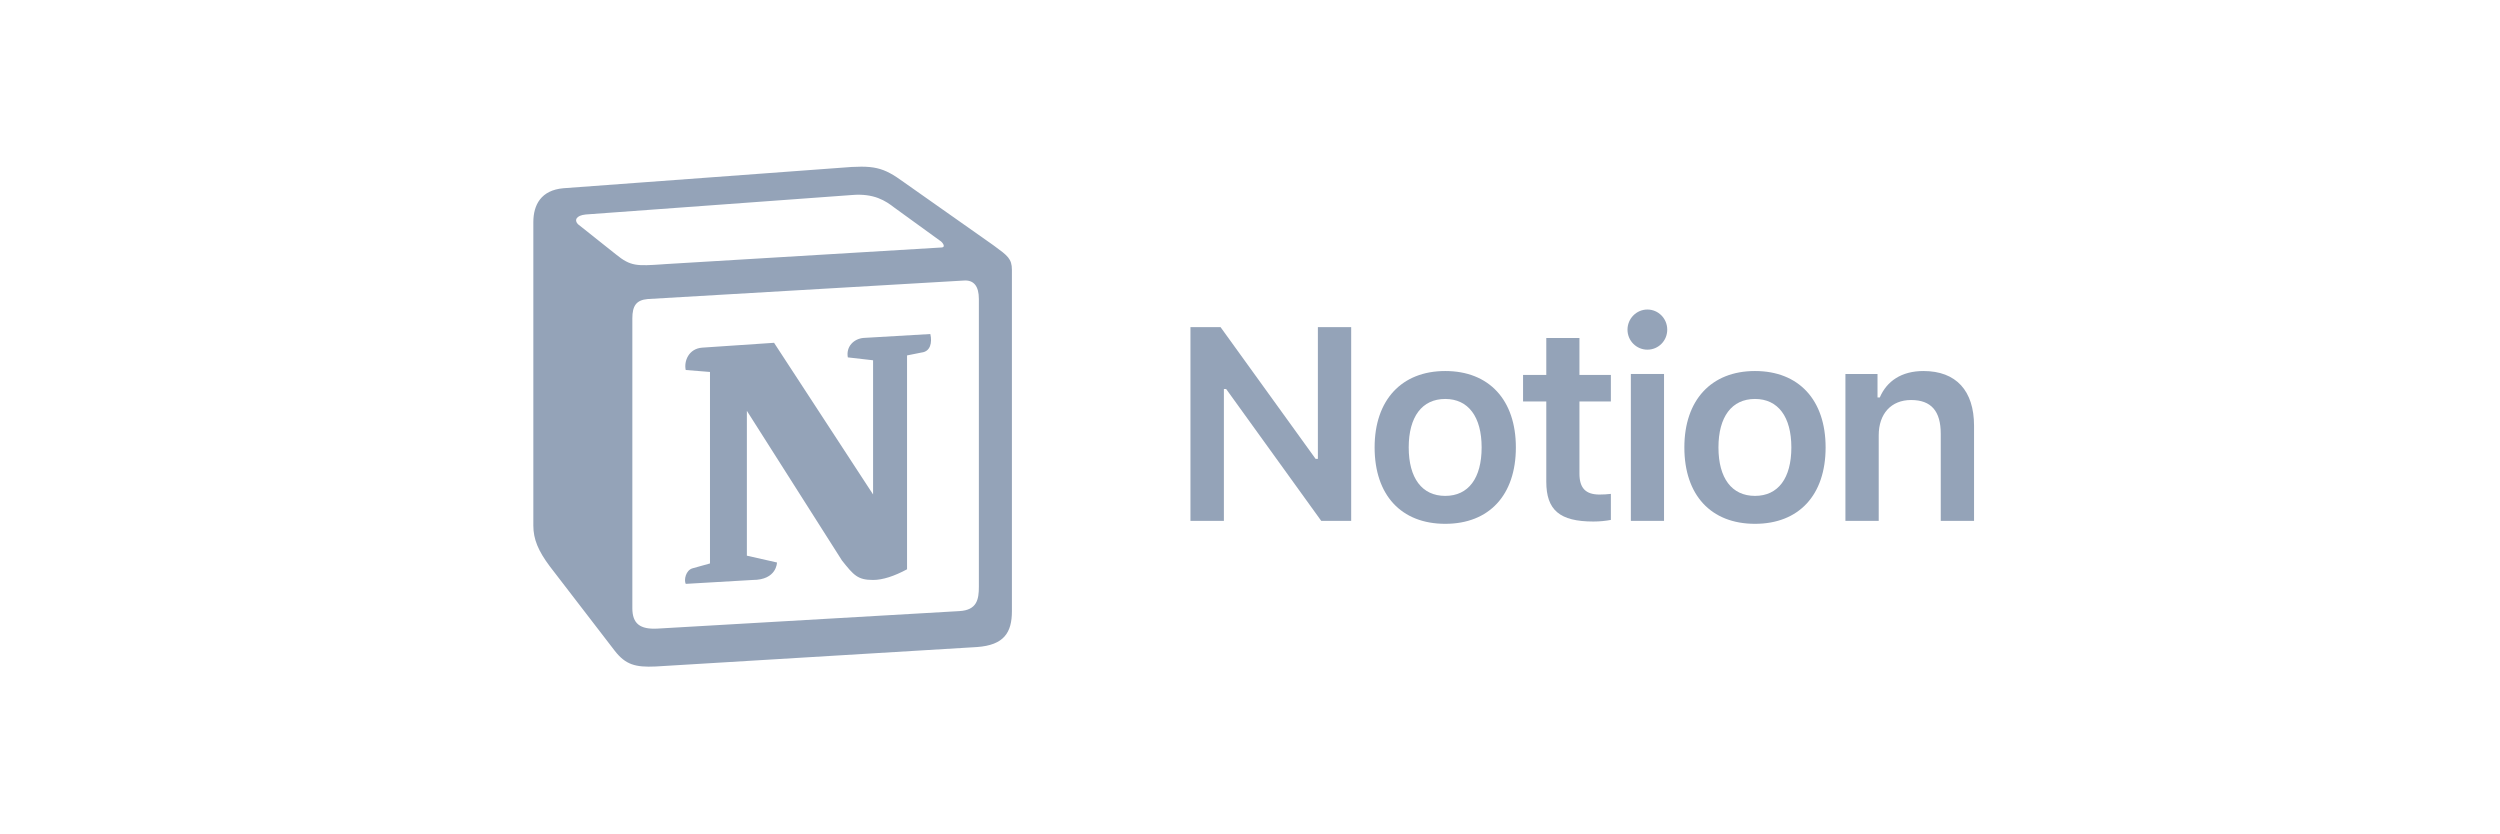
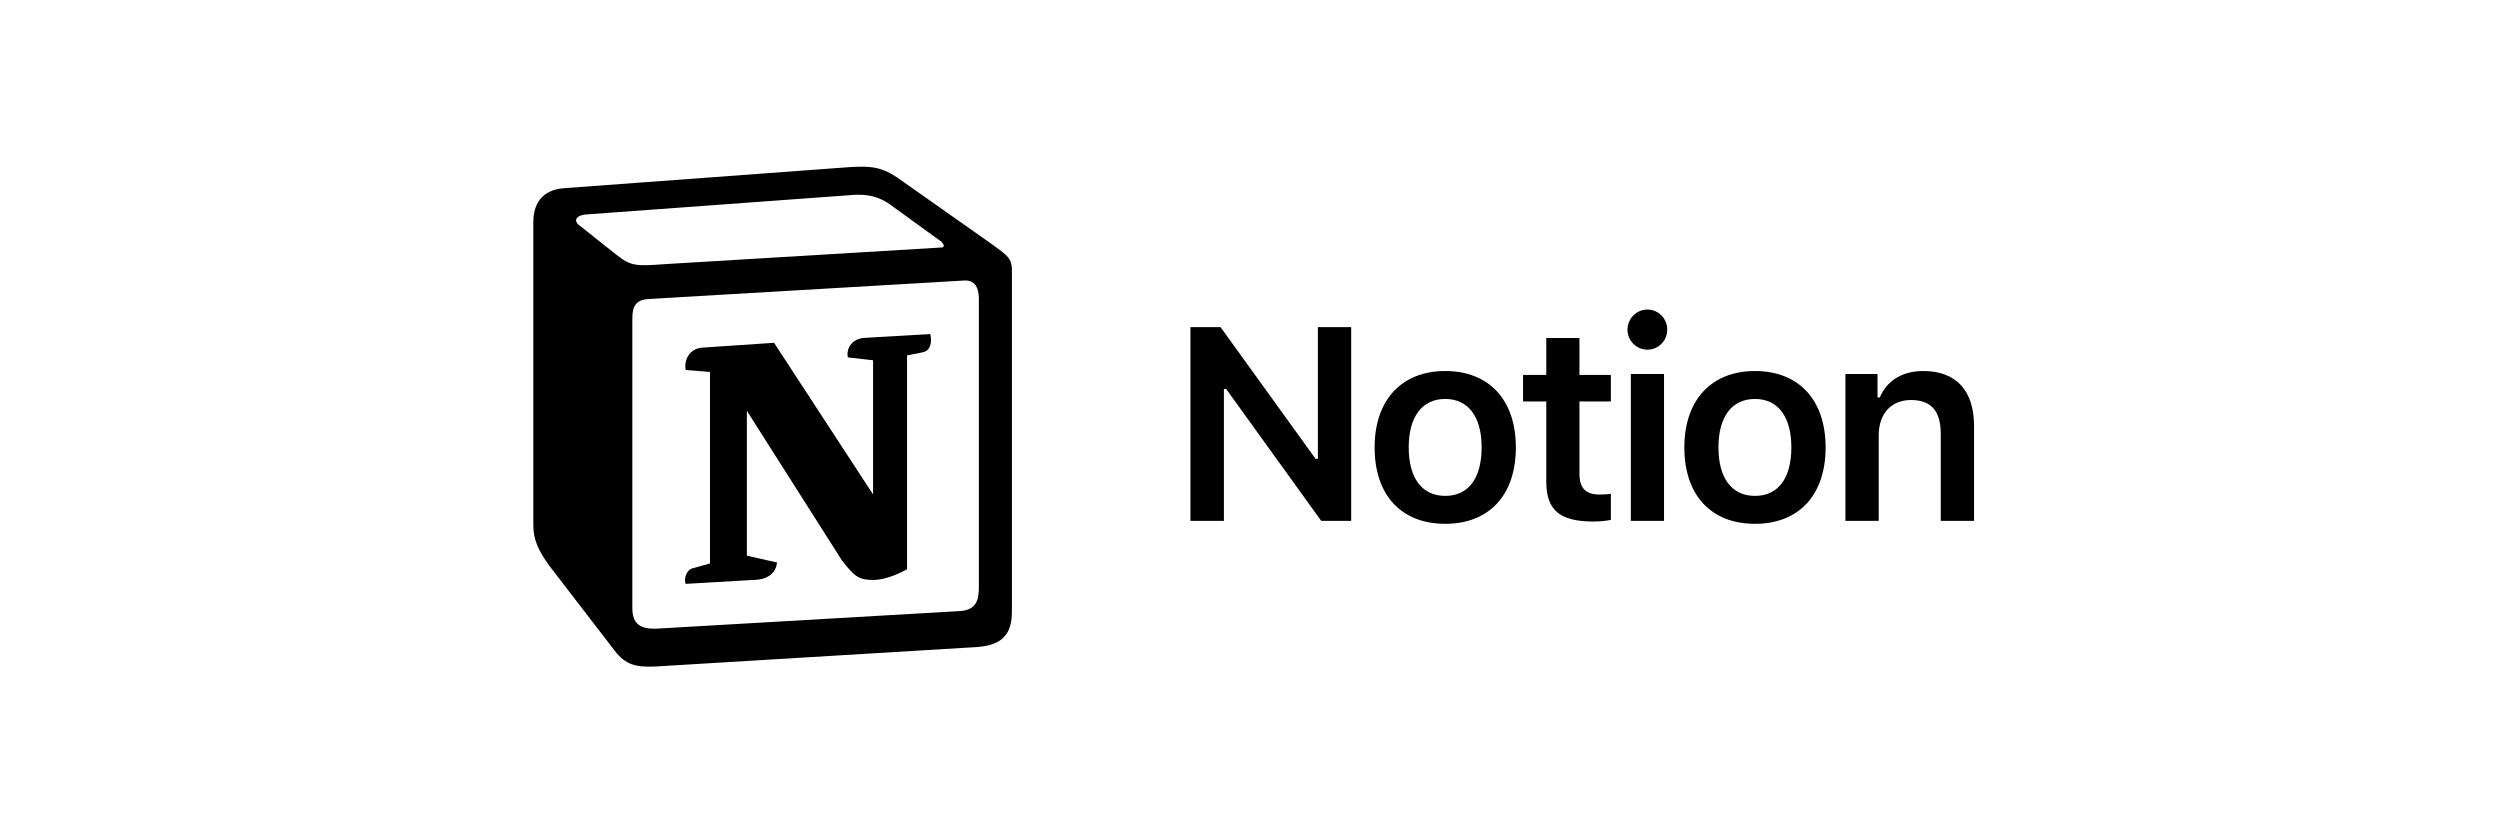
<svg xmlns="http://www.w3.org/2000/svg" width="144" height="48" viewBox="0 0 144 48" fill="none">
-   <path fill-rule="evenodd" clip-rule="evenodd" d="M48.389 9.666L32.453 10.842C31.168 10.954 30.72 11.794 30.72 12.801V30.27C30.72 31.055 30.999 31.726 31.67 32.623L35.416 37.494C36.032 38.279 36.591 38.446 37.766 38.39L56.273 37.27C57.838 37.159 58.286 36.43 58.286 35.199V15.545C58.286 14.908 58.034 14.724 57.293 14.182C57.252 14.152 57.21 14.121 57.166 14.089L52.079 10.506C50.849 9.61 50.346 9.498 48.389 9.666ZM38.185 15.223C36.674 15.325 36.331 15.348 35.473 14.649L33.291 12.914C33.068 12.689 33.18 12.409 33.739 12.354L49.059 11.234C50.344 11.121 51.015 11.57 51.519 11.962L54.146 13.866C54.258 13.922 54.537 14.257 54.202 14.257L38.38 15.209C38.314 15.214 38.25 15.218 38.188 15.222L38.186 15.222L38.185 15.223ZM36.423 35.03V18.345C36.423 17.617 36.646 17.281 37.317 17.224L55.487 16.161C56.104 16.105 56.383 16.497 56.383 17.224V33.798C56.383 34.526 56.271 35.143 55.264 35.199L37.876 36.207C36.87 36.262 36.423 35.927 36.423 35.03ZM53.588 19.24C53.7 19.744 53.588 20.248 53.084 20.305L52.246 20.472V32.791C51.519 33.182 50.848 33.406 50.289 33.406C49.394 33.406 49.17 33.126 48.499 32.287L43.02 23.664V32.007L44.754 32.399C44.754 32.399 44.754 33.406 43.355 33.406L39.498 33.631C39.386 33.406 39.498 32.847 39.889 32.735L40.895 32.455V21.425L39.498 21.312C39.386 20.808 39.665 20.081 40.448 20.024L44.586 19.745L50.289 28.48V20.752L48.835 20.585C48.723 19.968 49.17 19.521 49.729 19.465L53.588 19.24Z" fill="#94A3B8" />
-   <path d="M95.848 30.002H93.937V21.541H95.848V30.002Z" fill="#94A3B8" />
-   <path d="M96.033 18.989C96.033 19.631 95.523 20.141 94.889 20.141C94.262 20.141 93.744 19.631 93.744 18.989C93.744 18.347 94.262 17.829 94.889 17.829C95.523 17.829 96.033 18.347 96.033 18.989Z" fill="#94A3B8" />
-   <path d="M70.496 22.407V30.002H68.57V18.842H70.303L75.778 26.429H75.91V18.842H77.828V30.002H76.103L70.627 22.407H70.496Z" fill="#94A3B8" />
-   <path fill-rule="evenodd" clip-rule="evenodd" d="M87.314 25.771C87.314 28.517 85.775 30.172 83.246 30.172C80.709 30.172 79.178 28.517 79.178 25.771C79.178 23.041 80.733 21.371 83.246 21.371C85.767 21.371 87.314 23.034 87.314 25.771ZM81.142 25.771C81.142 27.542 81.908 28.563 83.246 28.563C84.584 28.563 85.342 27.542 85.342 25.771C85.342 24.008 84.576 22.98 83.246 22.98C81.908 22.98 81.142 24.008 81.142 25.771Z" fill="#94A3B8" />
-   <path d="M89.066 19.468V21.595H87.728V23.126H89.066V27.743C89.066 29.383 89.839 30.04 91.781 30.04C92.152 30.04 92.507 30.001 92.786 29.947V28.447L92.767 28.449C92.546 28.471 92.4 28.486 92.136 28.486C91.332 28.486 90.976 28.114 90.976 27.279V23.126H92.786V21.595H90.976V19.468H89.066Z" fill="#94A3B8" />
-   <path fill-rule="evenodd" clip-rule="evenodd" d="M101.087 30.172C103.616 30.172 105.155 28.517 105.155 25.771C105.155 23.034 103.608 21.371 101.087 21.371C98.573 21.371 97.019 23.041 97.019 25.771C97.019 28.517 98.55 30.172 101.087 30.172ZM101.087 28.563C99.749 28.563 98.983 27.542 98.983 25.771C98.983 24.008 99.749 22.98 101.087 22.98C102.417 22.98 103.182 24.008 103.182 25.771C103.182 27.542 102.425 28.563 101.087 28.563Z" fill="#94A3B8" />
-   <path d="M108.214 30.002H106.296V21.541H108.145V22.894H108.276C108.678 21.951 109.529 21.371 110.789 21.371C112.677 21.371 113.705 22.508 113.705 24.526V30.002H111.787V24.983C111.787 23.691 111.246 23.041 110.078 23.041C108.933 23.041 108.214 23.83 108.214 25.075V30.002Z" fill="#94A3B8" />
+   <path fill-rule="evenodd" clip-rule="evenodd" d="M48.389 9.666L32.453 10.842C31.168 10.954 30.72 11.794 30.72 12.801V30.27C30.72 31.055 30.999 31.726 31.67 32.623L35.416 37.494C36.032 38.279 36.591 38.446 37.766 38.39L56.273 37.27C57.838 37.159 58.286 36.43 58.286 35.199V15.545C58.286 14.908 58.034 14.724 57.293 14.182C57.252 14.152 57.21 14.121 57.166 14.089L52.079 10.506C50.849 9.61 50.346 9.498 48.389 9.666ZM38.185 15.223C36.674 15.325 36.331 15.348 35.473 14.649L33.291 12.914C33.068 12.689 33.18 12.409 33.739 12.354L49.059 11.234C50.344 11.121 51.015 11.57 51.519 11.962L54.146 13.866C54.258 13.922 54.537 14.257 54.202 14.257L38.38 15.209C38.314 15.214 38.25 15.218 38.188 15.222L38.186 15.222L38.185 15.223ZM36.423 35.03V18.345C36.423 17.617 36.646 17.281 37.317 17.224L55.487 16.161C56.104 16.105 56.383 16.497 56.383 17.224V33.798C56.383 34.526 56.271 35.143 55.264 35.199L37.876 36.207C36.87 36.262 36.423 35.927 36.423 35.03ZM53.588 19.24C53.7 19.744 53.588 20.248 53.084 20.305L52.246 20.472V32.791C51.519 33.182 50.848 33.406 50.289 33.406C49.394 33.406 49.17 33.126 48.499 32.287L43.02 23.664V32.007L44.754 32.399C44.754 32.399 44.754 33.406 43.355 33.406L39.498 33.631C39.386 33.406 39.498 32.847 39.889 32.735L40.895 32.455V21.425L39.498 21.312C39.386 20.808 39.665 20.081 40.448 20.024L44.586 19.745L50.289 28.48V20.752L48.835 20.585C48.723 19.968 49.17 19.521 49.729 19.465L53.588 19.24Z" fill="currentColor" />
+   <path d="M95.848 30.002H93.937V21.541H95.848V30.002Z" fill="currentColor" />
+   <path d="M96.033 18.989C96.033 19.631 95.523 20.141 94.889 20.141C94.262 20.141 93.744 19.631 93.744 18.989C93.744 18.347 94.262 17.829 94.889 17.829C95.523 17.829 96.033 18.347 96.033 18.989Z" fill="currentColor" />
+   <path d="M70.496 22.407V30.002H68.57V18.842H70.303L75.778 26.429H75.91V18.842H77.828V30.002H76.103L70.627 22.407H70.496Z" fill="currentColor" />
+   <path fill-rule="evenodd" clip-rule="evenodd" d="M87.314 25.771C87.314 28.517 85.775 30.172 83.246 30.172C80.709 30.172 79.178 28.517 79.178 25.771C79.178 23.041 80.733 21.371 83.246 21.371C85.767 21.371 87.314 23.034 87.314 25.771ZM81.142 25.771C81.142 27.542 81.908 28.563 83.246 28.563C84.584 28.563 85.342 27.542 85.342 25.771C85.342 24.008 84.576 22.98 83.246 22.98C81.908 22.98 81.142 24.008 81.142 25.771Z" fill="currentColor" />
+   <path d="M89.066 19.468V21.595H87.728V23.126H89.066V27.743C89.066 29.383 89.839 30.04 91.781 30.04C92.152 30.04 92.507 30.001 92.786 29.947V28.447L92.767 28.449C92.546 28.471 92.4 28.486 92.136 28.486C91.332 28.486 90.976 28.114 90.976 27.279V23.126H92.786V21.595H90.976V19.468H89.066Z" fill="currentColor" />
+   <path fill-rule="evenodd" clip-rule="evenodd" d="M101.087 30.172C103.616 30.172 105.155 28.517 105.155 25.771C105.155 23.034 103.608 21.371 101.087 21.371C98.573 21.371 97.019 23.041 97.019 25.771C97.019 28.517 98.55 30.172 101.087 30.172ZM101.087 28.563C99.749 28.563 98.983 27.542 98.983 25.771C98.983 24.008 99.749 22.98 101.087 22.98C102.417 22.98 103.182 24.008 103.182 25.771C103.182 27.542 102.425 28.563 101.087 28.563Z" fill="currentColor" />
+   <path d="M108.214 30.002H106.296V21.541H108.145V22.894H108.276C108.678 21.951 109.529 21.371 110.789 21.371C112.677 21.371 113.705 22.508 113.705 24.526V30.002H111.787V24.983C111.787 23.691 111.246 23.041 110.078 23.041C108.933 23.041 108.214 23.83 108.214 25.075V30.002Z" fill="currentColor" />
</svg>
